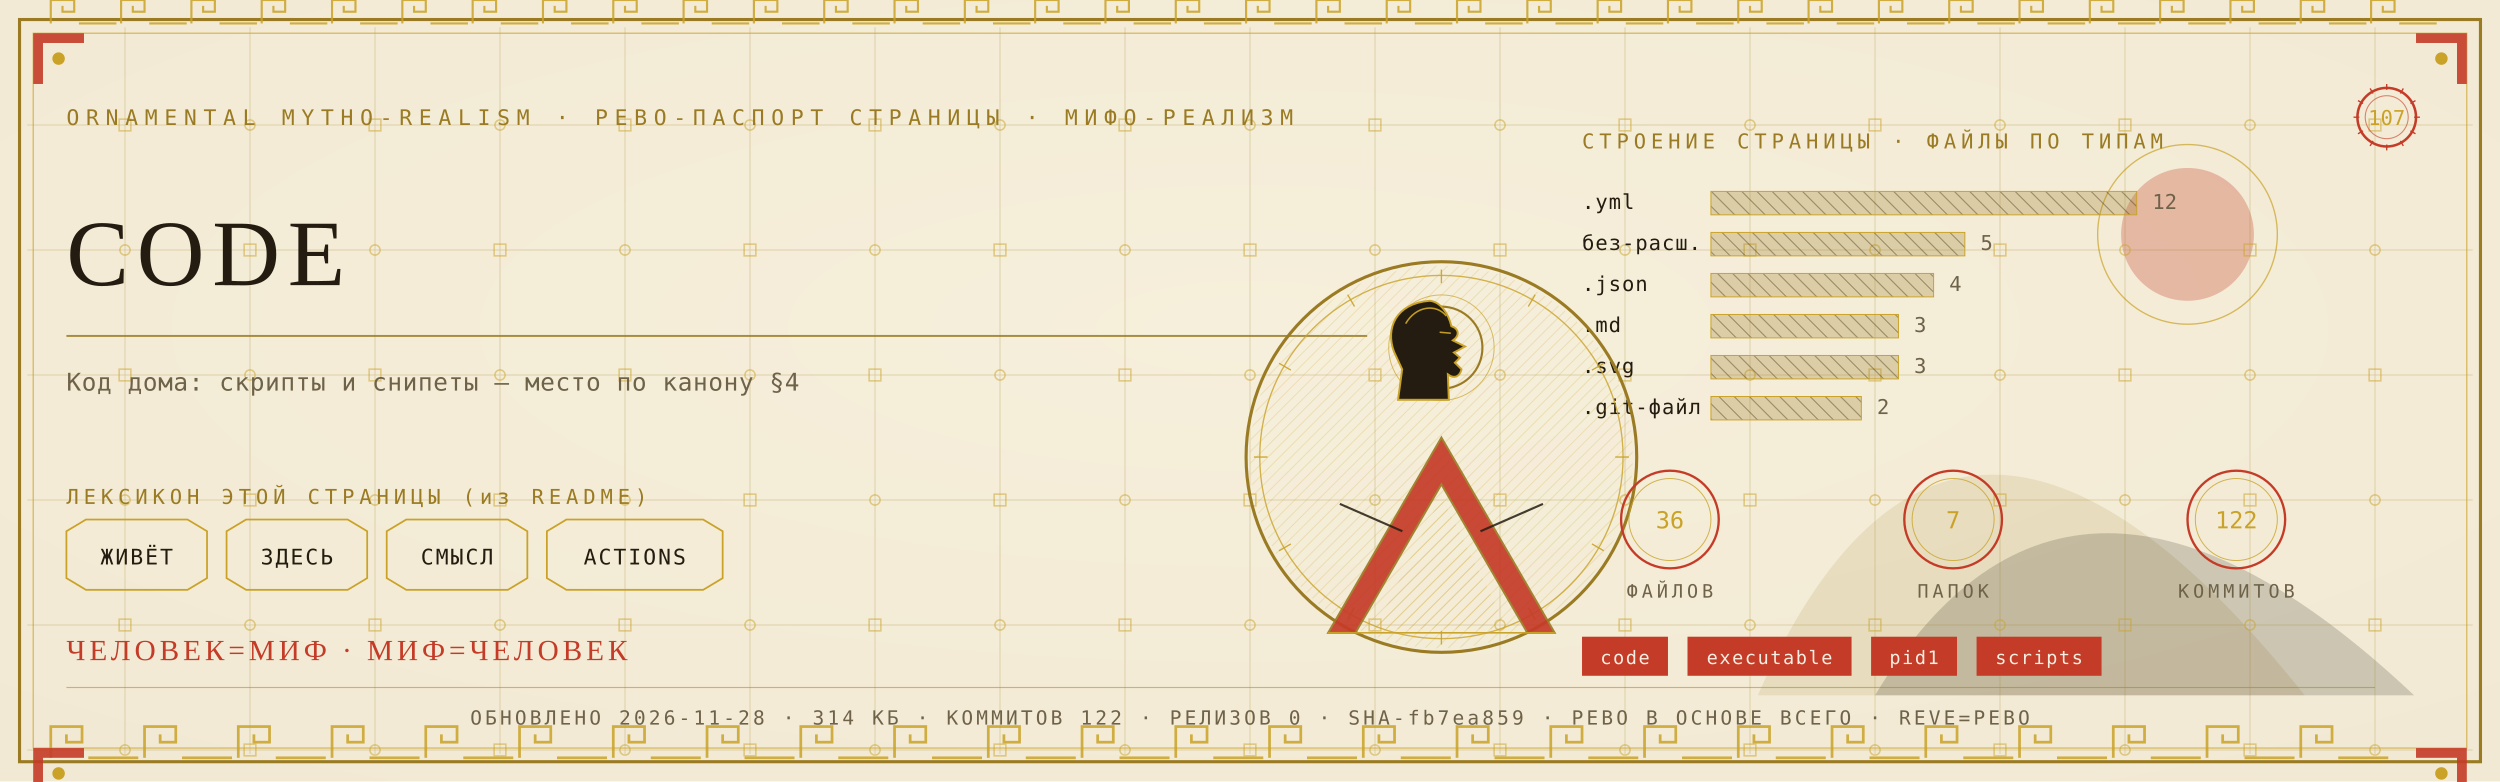
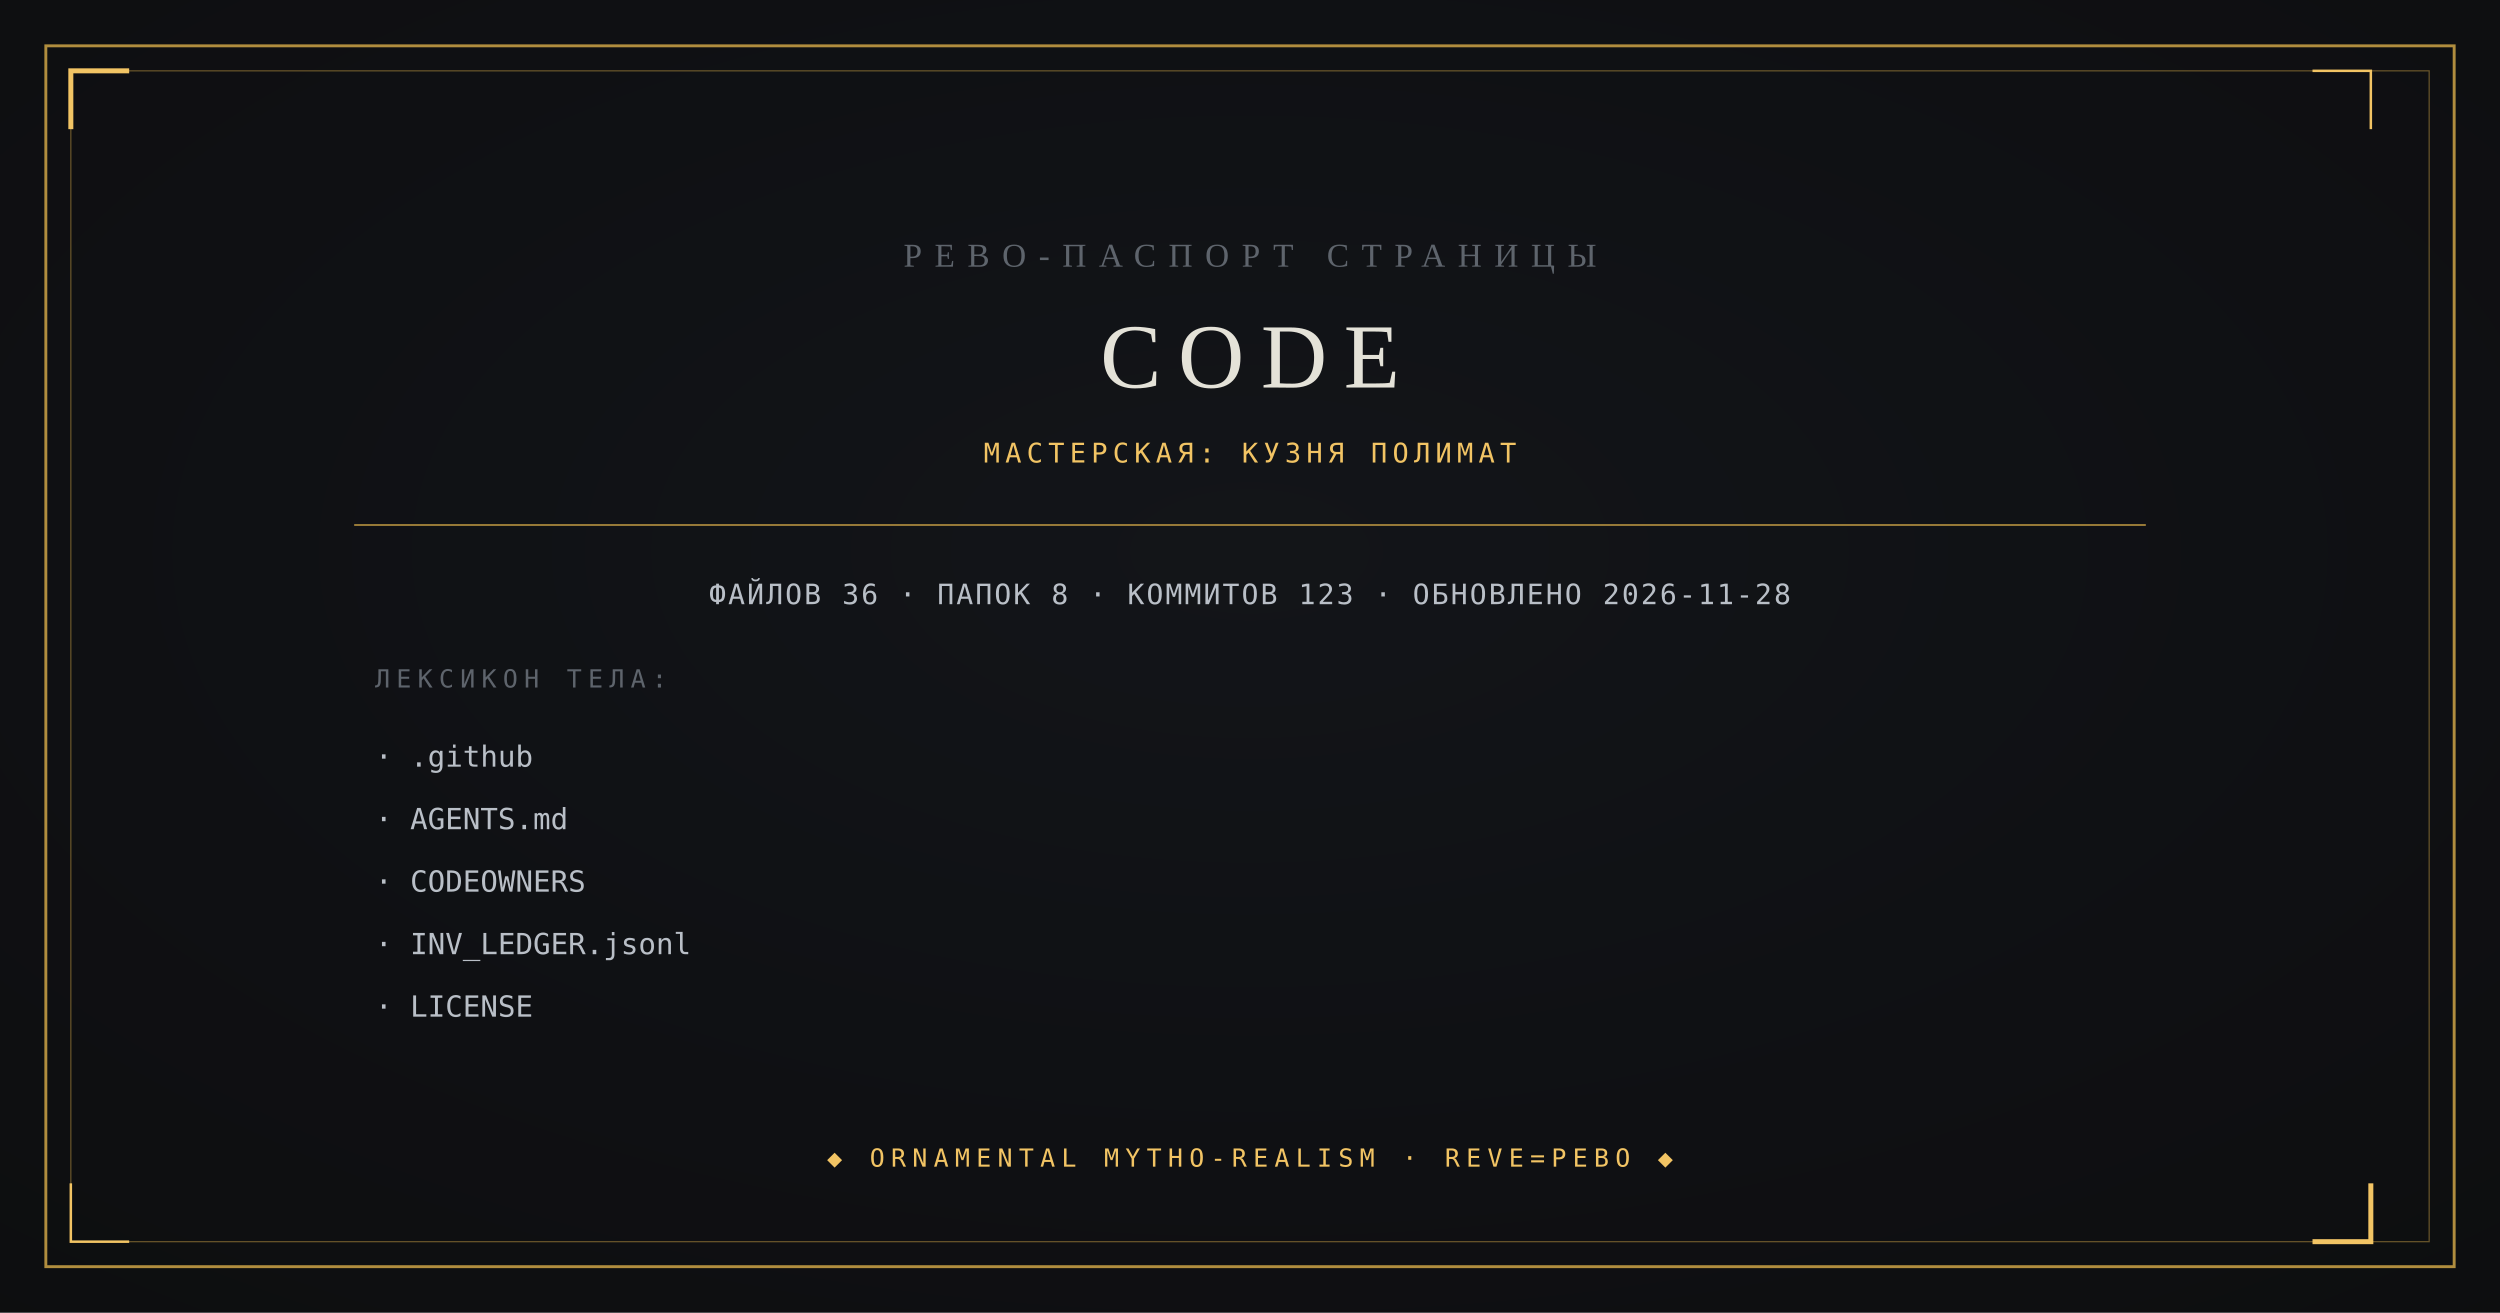
- <svg xmlns="http://www.w3.org/2000/svg" viewBox="0 0 1280 400" width="1280" height="400">
-   <defs>
-     <radialGradient id="rp107" cx="0.5" cy="0.42" r="1.1">
-       <stop offset="0" stop-color="#F6EFDC" />
-       <stop offset="1" stop-color="#EFE6CF" />
-     </radialGradient>
-     <pattern id="hatchm" width="4.2" height="4.2" patternUnits="userSpaceOnUse" patternTransform="rotate(45)">
-       <rect width="4.2" height="4.2" fill="none" />
-       <line x1="0" y1="0" x2="0" y2="4.2" stroke="#C9A227" stroke-width="0.5" />
-     </pattern>
-     <pattern id="hatchv" width="5.5" height="5.5" patternUnits="userSpaceOnUse" patternTransform="rotate(-45)">
-       <rect width="5.5" height="5.5" fill="none" />
-       <line x1="0" y1="0" x2="0" y2="5.5" stroke="#241C10" stroke-width="0.5" />
-     </pattern>
-   </defs>
-   <rect width="1280" height="400" fill="#EFE6CF" />
-   <rect width="1280" height="400" fill="url(#rp107)" opacity="0.94" />
-   <path d="M 900 356 Q 1000 130 1180 356 Z" fill="#9A7B23" opacity="0.14" />
-   <path d="M 960 356 Q 1060 190 1236 356 Z" fill="#241C10" opacity="0.18" />
-   <circle cx="1120" cy="120" r="34" fill="#C43B27" opacity="0.30" />
-   <circle cx="1120" cy="120" r="46" fill="none" stroke="#C9A227" stroke-width="0.7" opacity="0.7" />
-   <g stroke="#9A7B23" stroke-width="0.45" opacity="0.30">
-     <line x1="64" y1="14" x2="64" y2="386" />
-     <line x1="128" y1="14" x2="128" y2="386" />
-     <line x1="192" y1="14" x2="192" y2="386" />
-     <line x1="256" y1="14" x2="256" y2="386" />
-     <line x1="320" y1="14" x2="320" y2="386" />
-     <line x1="384" y1="14" x2="384" y2="386" />
-     <line x1="448" y1="14" x2="448" y2="386" />
-     <line x1="512" y1="14" x2="512" y2="386" />
-     <line x1="576" y1="14" x2="576" y2="386" />
-     <line x1="640" y1="14" x2="640" y2="386" />
-     <line x1="704" y1="14" x2="704" y2="386" />
-     <line x1="768" y1="14" x2="768" y2="386" />
-     <line x1="832" y1="14" x2="832" y2="386" />
-     <line x1="896" y1="14" x2="896" y2="386" />
-     <line x1="960" y1="14" x2="960" y2="386" />
-     <line x1="1024" y1="14" x2="1024" y2="386" />
-     <line x1="1088" y1="14" x2="1088" y2="386" />
-     <line x1="1152" y1="14" x2="1152" y2="386" />
-     <line x1="1216" y1="14" x2="1216" y2="386" />
-     <line x1="14" y1="64" x2="1266" y2="64" />
-     <line x1="14" y1="128" x2="1266" y2="128" />
-     <line x1="14" y1="192" x2="1266" y2="192" />
-     <line x1="14" y1="256" x2="1266" y2="256" />
-     <line x1="14" y1="320" x2="1266" y2="320" />
-     <line x1="14" y1="384" x2="1266" y2="384" />
-   </g>
-   <g fill="none" stroke="#C9A227" stroke-width="0.8" opacity="0.5">
-     <rect x="61" y="61" width="6" height="6" />
-     <circle cx="64" cy="128" r="2.6" />
-     <rect x="61" y="189" width="6" height="6" />
-     <circle cx="64" cy="256" r="2.6" />
-     <rect x="61" y="317" width="6" height="6" />
-     <circle cx="64" cy="384" r="2.6" />
-     <circle cx="128" cy="64" r="2.6" />
-     <rect x="125" y="125" width="6" height="6" />
-     <circle cx="128" cy="192" r="2.6" />
-     <rect x="125" y="253" width="6" height="6" />
-     <circle cx="128" cy="320" r="2.6" />
-     <rect x="125" y="381" width="6" height="6" />
-     <rect x="189" y="61" width="6" height="6" />
-     <circle cx="192" cy="128" r="2.6" />
-     <rect x="189" y="189" width="6" height="6" />
-     <circle cx="192" cy="256" r="2.6" />
-     <rect x="189" y="317" width="6" height="6" />
-     <circle cx="192" cy="384" r="2.6" />
-     <circle cx="256" cy="64" r="2.6" />
-     <rect x="253" y="125" width="6" height="6" />
-     <circle cx="256" cy="192" r="2.6" />
-     <rect x="253" y="253" width="6" height="6" />
-     <circle cx="256" cy="320" r="2.6" />
-     <rect x="253" y="381" width="6" height="6" />
-     <rect x="317" y="61" width="6" height="6" />
-     <circle cx="320" cy="128" r="2.6" />
-     <rect x="317" y="189" width="6" height="6" />
-     <circle cx="320" cy="256" r="2.6" />
-     <rect x="317" y="317" width="6" height="6" />
-     <circle cx="320" cy="384" r="2.6" />
-     <circle cx="384" cy="64" r="2.6" />
-     <rect x="381" y="125" width="6" height="6" />
-     <circle cx="384" cy="192" r="2.6" />
-     <rect x="381" y="253" width="6" height="6" />
-     <circle cx="384" cy="320" r="2.6" />
-     <rect x="381" y="381" width="6" height="6" />
-     <rect x="445" y="61" width="6" height="6" />
-     <circle cx="448" cy="128" r="2.6" />
-     <rect x="445" y="189" width="6" height="6" />
-     <circle cx="448" cy="256" r="2.6" />
-     <rect x="445" y="317" width="6" height="6" />
-     <circle cx="448" cy="384" r="2.6" />
-     <circle cx="512" cy="64" r="2.6" />
-     <rect x="509" y="125" width="6" height="6" />
-     <circle cx="512" cy="192" r="2.6" />
-     <rect x="509" y="253" width="6" height="6" />
-     <circle cx="512" cy="320" r="2.6" />
-     <rect x="509" y="381" width="6" height="6" />
-     <rect x="573" y="61" width="6" height="6" />
-     <circle cx="576" cy="128" r="2.6" />
-     <rect x="573" y="189" width="6" height="6" />
-     <circle cx="576" cy="256" r="2.6" />
-     <rect x="573" y="317" width="6" height="6" />
-     <circle cx="576" cy="384" r="2.6" />
-     <circle cx="640" cy="64" r="2.6" />
-     <rect x="637" y="125" width="6" height="6" />
-     <circle cx="640" cy="192" r="2.6" />
-     <rect x="637" y="253" width="6" height="6" />
-     <circle cx="640" cy="320" r="2.6" />
-     <rect x="637" y="381" width="6" height="6" />
-     <rect x="701" y="61" width="6" height="6" />
-     <circle cx="704" cy="128" r="2.6" />
-     <rect x="701" y="189" width="6" height="6" />
-     <circle cx="704" cy="256" r="2.6" />
-     <rect x="701" y="317" width="6" height="6" />
-     <circle cx="704" cy="384" r="2.6" />
-     <circle cx="768" cy="64" r="2.6" />
-     <rect x="765" y="125" width="6" height="6" />
-     <circle cx="768" cy="192" r="2.6" />
-     <rect x="765" y="253" width="6" height="6" />
-     <circle cx="768" cy="320" r="2.6" />
-     <rect x="765" y="381" width="6" height="6" />
-     <rect x="829" y="61" width="6" height="6" />
-     <circle cx="832" cy="128" r="2.6" />
-     <rect x="829" y="189" width="6" height="6" />
-     <circle cx="832" cy="256" r="2.6" />
-     <rect x="829" y="317" width="6" height="6" />
-     <circle cx="832" cy="384" r="2.6" />
-     <circle cx="896" cy="64" r="2.6" />
-     <rect x="893" y="125" width="6" height="6" />
-     <circle cx="896" cy="192" r="2.6" />
-     <rect x="893" y="253" width="6" height="6" />
-     <circle cx="896" cy="320" r="2.6" />
-     <rect x="893" y="381" width="6" height="6" />
-     <rect x="957" y="61" width="6" height="6" />
-     <circle cx="960" cy="128" r="2.6" />
-     <rect x="957" y="189" width="6" height="6" />
-     <circle cx="960" cy="256" r="2.6" />
-     <rect x="957" y="317" width="6" height="6" />
-     <circle cx="960" cy="384" r="2.6" />
-     <circle cx="1024" cy="64" r="2.6" />
-     <rect x="1021" y="125" width="6" height="6" />
-     <circle cx="1024" cy="192" r="2.6" />
-     <rect x="1021" y="253" width="6" height="6" />
-     <circle cx="1024" cy="320" r="2.6" />
-     <rect x="1021" y="381" width="6" height="6" />
-     <rect x="1085" y="61" width="6" height="6" />
-     <circle cx="1088" cy="128" r="2.6" />
-     <rect x="1085" y="189" width="6" height="6" />
-     <circle cx="1088" cy="256" r="2.6" />
-     <rect x="1085" y="317" width="6" height="6" />
-     <circle cx="1088" cy="384" r="2.6" />
-     <circle cx="1152" cy="64" r="2.6" />
-     <rect x="1149" y="125" width="6" height="6" />
-     <circle cx="1152" cy="192" r="2.6" />
-     <rect x="1149" y="253" width="6" height="6" />
-     <circle cx="1152" cy="320" r="2.6" />
-     <rect x="1149" y="381" width="6" height="6" />
-     <rect x="1213" y="61" width="6" height="6" />
-     <circle cx="1216" cy="128" r="2.6" />
-     <rect x="1213" y="189" width="6" height="6" />
-     <circle cx="1216" cy="256" r="2.6" />
-     <rect x="1213" y="317" width="6" height="6" />
-     <circle cx="1216" cy="384" r="2.6" />
-   </g>
-   <rect x="10" y="10" width="1260" height="380" fill="none" stroke="#9A7B23" stroke-width="1.6" />
-   <rect x="17" y="17" width="1246" height="366" fill="none" stroke="#C9A227" stroke-width="0.6" opacity="0.75" />
-   <g fill="none" stroke="#C9A227" stroke-width="1.4" opacity="0.85">
-     <path d="M 26 388 L 26 372 L 42 372 L 42 380.0 L 34.0 380.0 L 34.0 376.0" />
-     <line x1="45.2" y1="388" x2="70.8" y2="388" />
-     <path d="M 74 388 L 74 372 L 90 372 L 90 380.0 L 82.0 380.0 L 82.0 376.0" />
-     <line x1="93.2" y1="388" x2="118.8" y2="388" />
-     <path d="M 122 388 L 122 372 L 138 372 L 138 380.0 L 130.0 380.0 L 130.0 376.0" />
-     <line x1="141.2" y1="388" x2="166.8" y2="388" />
-     <path d="M 170 388 L 170 372 L 186 372 L 186 380.0 L 178.0 380.0 L 178.0 376.0" />
-     <line x1="189.2" y1="388" x2="214.8" y2="388" />
-     <path d="M 218 388 L 218 372 L 234 372 L 234 380.0 L 226.0 380.0 L 226.0 376.0" />
-     <line x1="237.2" y1="388" x2="262.8" y2="388" />
-     <path d="M 266 388 L 266 372 L 282 372 L 282 380.0 L 274.0 380.0 L 274.0 376.0" />
-     <line x1="285.2" y1="388" x2="310.8" y2="388" />
-     <path d="M 314 388 L 314 372 L 330 372 L 330 380.0 L 322.0 380.0 L 322.0 376.0" />
-     <line x1="333.2" y1="388" x2="358.8" y2="388" />
-     <path d="M 362 388 L 362 372 L 378 372 L 378 380.0 L 370.0 380.0 L 370.0 376.0" />
-     <line x1="381.2" y1="388" x2="406.8" y2="388" />
-     <path d="M 410 388 L 410 372 L 426 372 L 426 380.0 L 418.0 380.0 L 418.0 376.0" />
-     <line x1="429.2" y1="388" x2="454.8" y2="388" />
-     <path d="M 458 388 L 458 372 L 474 372 L 474 380.0 L 466.0 380.0 L 466.0 376.0" />
-     <line x1="477.2" y1="388" x2="502.8" y2="388" />
-     <path d="M 506 388 L 506 372 L 522 372 L 522 380.0 L 514.0 380.0 L 514.0 376.0" />
-     <line x1="525.2" y1="388" x2="550.8" y2="388" />
-     <path d="M 554 388 L 554 372 L 570 372 L 570 380.0 L 562.0 380.0 L 562.0 376.0" />
-     <line x1="573.2" y1="388" x2="598.8" y2="388" />
-     <path d="M 602 388 L 602 372 L 618 372 L 618 380.0 L 610.0 380.0 L 610.0 376.0" />
-     <line x1="621.2" y1="388" x2="646.8" y2="388" />
-     <path d="M 650 388 L 650 372 L 666 372 L 666 380.0 L 658.0 380.0 L 658.0 376.0" />
-     <line x1="669.2" y1="388" x2="694.8" y2="388" />
-     <path d="M 698 388 L 698 372 L 714 372 L 714 380.0 L 706.0 380.0 L 706.0 376.0" />
-     <line x1="717.2" y1="388" x2="742.8" y2="388" />
-     <path d="M 746 388 L 746 372 L 762 372 L 762 380.0 L 754.0 380.0 L 754.0 376.0" />
-     <line x1="765.2" y1="388" x2="790.8" y2="388" />
-     <path d="M 794 388 L 794 372 L 810 372 L 810 380.0 L 802.0 380.0 L 802.0 376.0" />
-     <line x1="813.2" y1="388" x2="838.8" y2="388" />
-     <path d="M 842 388 L 842 372 L 858 372 L 858 380.0 L 850.0 380.0 L 850.0 376.0" />
-     <line x1="861.2" y1="388" x2="886.8" y2="388" />
-     <path d="M 890 388 L 890 372 L 906 372 L 906 380.0 L 898.0 380.0 L 898.0 376.0" />
-     <line x1="909.2" y1="388" x2="934.8" y2="388" />
-     <path d="M 938 388 L 938 372 L 954 372 L 954 380.0 L 946.0 380.0 L 946.0 376.0" />
-     <line x1="957.2" y1="388" x2="982.8" y2="388" />
-     <path d="M 986 388 L 986 372 L 1002 372 L 1002 380.0 L 994.0 380.0 L 994.0 376.0" />
-     <line x1="1005.2" y1="388" x2="1030.8" y2="388" />
-     <path d="M 1034 388 L 1034 372 L 1050 372 L 1050 380.0 L 1042.0 380.0 L 1042.0 376.0" />
-     <line x1="1053.2" y1="388" x2="1078.8" y2="388" />
-     <path d="M 1082 388 L 1082 372 L 1098 372 L 1098 380.0 L 1090.0 380.0 L 1090.0 376.0" />
-     <line x1="1101.2" y1="388" x2="1126.8" y2="388" />
-     <path d="M 1130 388 L 1130 372 L 1146 372 L 1146 380.0 L 1138.0 380.0 L 1138.0 376.0" />
-     <line x1="1149.2" y1="388" x2="1174.8" y2="388" />
-     <path d="M 1178 388 L 1178 372 L 1194 372 L 1194 380.0 L 1186.0 380.0 L 1186.0 376.0" />
-     <line x1="1197.2" y1="388" x2="1222.8" y2="388" />
-   </g>
-   <g fill="none" stroke="#C9A227" stroke-width="1.1" opacity="0.85">
-     <path d="M 26 12 L 26 0 L 38 0 L 38 6.0 L 32.0 6.0 L 32.0 3.0" />
-     <line x1="40.4" y1="12" x2="59.6" y2="12" />
-     <path d="M 62 12 L 62 0 L 74 0 L 74 6.0 L 68.0 6.0 L 68.0 3.0" />
-     <line x1="76.4" y1="12" x2="95.6" y2="12" />
-     <path d="M 98 12 L 98 0 L 110 0 L 110 6.0 L 104.0 6.0 L 104.0 3.0" />
-     <line x1="112.4" y1="12" x2="131.6" y2="12" />
-     <path d="M 134 12 L 134 0 L 146 0 L 146 6.0 L 140.0 6.0 L 140.0 3.0" />
-     <line x1="148.4" y1="12" x2="167.6" y2="12" />
-     <path d="M 170 12 L 170 0 L 182 0 L 182 6.0 L 176.0 6.0 L 176.0 3.0" />
-     <line x1="184.4" y1="12" x2="203.6" y2="12" />
-     <path d="M 206 12 L 206 0 L 218 0 L 218 6.0 L 212.0 6.0 L 212.0 3.0" />
-     <line x1="220.4" y1="12" x2="239.6" y2="12" />
-     <path d="M 242 12 L 242 0 L 254 0 L 254 6.0 L 248.0 6.0 L 248.0 3.0" />
-     <line x1="256.4" y1="12" x2="275.6" y2="12" />
-     <path d="M 278 12 L 278 0 L 290 0 L 290 6.0 L 284.0 6.0 L 284.0 3.0" />
-     <line x1="292.4" y1="12" x2="311.6" y2="12" />
-     <path d="M 314 12 L 314 0 L 326 0 L 326 6.0 L 320.0 6.0 L 320.0 3.0" />
-     <line x1="328.4" y1="12" x2="347.6" y2="12" />
-     <path d="M 350 12 L 350 0 L 362 0 L 362 6.0 L 356.0 6.0 L 356.0 3.0" />
-     <line x1="364.4" y1="12" x2="383.6" y2="12" />
-     <path d="M 386 12 L 386 0 L 398 0 L 398 6.0 L 392.0 6.0 L 392.0 3.0" />
-     <line x1="400.4" y1="12" x2="419.6" y2="12" />
-     <path d="M 422 12 L 422 0 L 434 0 L 434 6.0 L 428.0 6.0 L 428.0 3.0" />
-     <line x1="436.4" y1="12" x2="455.6" y2="12" />
-     <path d="M 458 12 L 458 0 L 470 0 L 470 6.0 L 464.0 6.0 L 464.0 3.0" />
-     <line x1="472.4" y1="12" x2="491.6" y2="12" />
-     <path d="M 494 12 L 494 0 L 506 0 L 506 6.0 L 500.0 6.0 L 500.0 3.0" />
-     <line x1="508.4" y1="12" x2="527.6" y2="12" />
-     <path d="M 530 12 L 530 0 L 542 0 L 542 6.0 L 536.0 6.0 L 536.0 3.0" />
-     <line x1="544.4" y1="12" x2="563.6" y2="12" />
-     <path d="M 566 12 L 566 0 L 578 0 L 578 6.0 L 572.0 6.0 L 572.0 3.0" />
-     <line x1="580.4" y1="12" x2="599.6" y2="12" />
-     <path d="M 602 12 L 602 0 L 614 0 L 614 6.0 L 608.0 6.0 L 608.0 3.0" />
-     <line x1="616.4" y1="12" x2="635.6" y2="12" />
-     <path d="M 638 12 L 638 0 L 650 0 L 650 6.0 L 644.0 6.0 L 644.0 3.0" />
-     <line x1="652.4" y1="12" x2="671.6" y2="12" />
-     <path d="M 674 12 L 674 0 L 686 0 L 686 6.0 L 680.0 6.0 L 680.0 3.0" />
-     <line x1="688.4" y1="12" x2="707.6" y2="12" />
-     <path d="M 710 12 L 710 0 L 722 0 L 722 6.0 L 716.0 6.0 L 716.0 3.0" />
-     <line x1="724.4" y1="12" x2="743.6" y2="12" />
-     <path d="M 746 12 L 746 0 L 758 0 L 758 6.0 L 752.0 6.0 L 752.0 3.0" />
-     <line x1="760.4" y1="12" x2="779.6" y2="12" />
-     <path d="M 782 12 L 782 0 L 794 0 L 794 6.0 L 788.0 6.0 L 788.0 3.0" />
-     <line x1="796.4" y1="12" x2="815.6" y2="12" />
-     <path d="M 818 12 L 818 0 L 830 0 L 830 6.0 L 824.0 6.0 L 824.0 3.0" />
-     <line x1="832.4" y1="12" x2="851.6" y2="12" />
-     <path d="M 854 12 L 854 0 L 866 0 L 866 6.0 L 860.0 6.0 L 860.0 3.0" />
-     <line x1="868.4" y1="12" x2="887.6" y2="12" />
-     <path d="M 890 12 L 890 0 L 902 0 L 902 6.0 L 896.0 6.0 L 896.0 3.0" />
-     <line x1="904.4" y1="12" x2="923.6" y2="12" />
-     <path d="M 926 12 L 926 0 L 938 0 L 938 6.0 L 932.0 6.0 L 932.0 3.0" />
-     <line x1="940.4" y1="12" x2="959.6" y2="12" />
-     <path d="M 962 12 L 962 0 L 974 0 L 974 6.0 L 968.0 6.0 L 968.0 3.0" />
-     <line x1="976.4" y1="12" x2="995.6" y2="12" />
-     <path d="M 998 12 L 998 0 L 1010 0 L 1010 6.0 L 1004.0 6.0 L 1004.0 3.0" />
-     <line x1="1012.4" y1="12" x2="1031.6" y2="12" />
-     <path d="M 1034 12 L 1034 0 L 1046 0 L 1046 6.0 L 1040.0 6.0 L 1040.0 3.0" />
-     <line x1="1048.4" y1="12" x2="1067.6" y2="12" />
-     <path d="M 1070 12 L 1070 0 L 1082 0 L 1082 6.0 L 1076.0 6.0 L 1076.0 3.0" />
-     <line x1="1084.4" y1="12" x2="1103.6" y2="12" />
-     <path d="M 1106 12 L 1106 0 L 1118 0 L 1118 6.0 L 1112.0 6.0 L 1112.0 3.0" />
-     <line x1="1120.4" y1="12" x2="1139.6" y2="12" />
-     <path d="M 1142 12 L 1142 0 L 1154 0 L 1154 6.0 L 1148.0 6.0 L 1148.0 3.0" />
-     <line x1="1156.4" y1="12" x2="1175.6" y2="12" />
-     <path d="M 1178 12 L 1178 0 L 1190 0 L 1190 6.0 L 1184.0 6.0 L 1184.0 3.0" />
-     <line x1="1192.4" y1="12" x2="1211.6" y2="12" />
-     <path d="M 1214 12 L 1214 0 L 1226 0 L 1226 6.0 L 1220.0 6.0 L 1220.0 3.0" />
-     <line x1="1228.4" y1="12" x2="1247.6" y2="12" />
-   </g>
-   <g transform="translate(17,17) scale(1,1)">
-     <path d="M 0 0 L 26 0 L 26 5 L 5 5 L 5 26 L 0 26 Z" fill="#C43B27" opacity="0.9" />
-     <circle cx="13" cy="13" r="3.2" fill="#C9A227" />
-   </g>
-   <g transform="translate(1263,17) scale(-1,1)">
-     <path d="M 0 0 L 26 0 L 26 5 L 5 5 L 5 26 L 0 26 Z" fill="#C43B27" opacity="0.9" />
-     <circle cx="13" cy="13" r="3.2" fill="#C9A227" />
-   </g>
-   <g transform="translate(17,383) scale(1,1)">
-     <path d="M 0 0 L 26 0 L 26 5 L 5 5 L 5 26 L 0 26 Z" fill="#C43B27" opacity="0.9" />
-     <circle cx="13" cy="13" r="3.2" fill="#C9A227" />
-   </g>
-   <g transform="translate(1263,383) scale(-1,1)">
-     <path d="M 0 0 L 26 0 L 26 5 L 5 5 L 5 26 L 0 26 Z" fill="#C43B27" opacity="0.9" />
-     <circle cx="13" cy="13" r="3.2" fill="#C9A227" />
-   </g>
-   <text x="34" y="64" font-family="'Cascadia Mono', ui-monospace, Consolas, monospace" font-size="11" fill="#9A7B23" letter-spacing="3.4">ORNAMENTAL MYTHO-REALISM · РЕВО-ПАСПОРТ СТРАНИЦЫ · МИФО-РЕАЛИЗМ</text>
-   <g transform="translate(1222,60)">
-     <circle r="15" fill="none" stroke="#C43B27" stroke-width="1.3" />
-     <circle r="11" fill="none" stroke="#C43B27" stroke-width="0.55" opacity="0.6" />
-     <text y="4" text-anchor="middle" font-family="'Cascadia Mono', ui-monospace, Consolas, monospace" font-size="10.5" fill="#C9A227">107</text>
-     <g stroke="#C43B27" stroke-width="0.7">
-       <line x1="0" y1="-17" x2="0" y2="-14" transform="rotate(0)" />
-       <line x1="0" y1="-17" x2="0" y2="-14" transform="rotate(30)" />
-       <line x1="0" y1="-17" x2="0" y2="-14" transform="rotate(60)" />
-       <line x1="0" y1="-17" x2="0" y2="-14" transform="rotate(90)" />
-       <line x1="0" y1="-17" x2="0" y2="-14" transform="rotate(120)" />
-       <line x1="0" y1="-17" x2="0" y2="-14" transform="rotate(150)" />
-       <line x1="0" y1="-17" x2="0" y2="-14" transform="rotate(180)" />
-       <line x1="0" y1="-17" x2="0" y2="-14" transform="rotate(210)" />
-       <line x1="0" y1="-17" x2="0" y2="-14" transform="rotate(240)" />
-       <line x1="0" y1="-17" x2="0" y2="-14" transform="rotate(270)" />
-       <line x1="0" y1="-17" x2="0" y2="-14" transform="rotate(300)" />
-       <line x1="0" y1="-17" x2="0" y2="-14" transform="rotate(330)" />
-     </g>
-   </g>
-   <text x="34" y="146" font-family="Georgia, 'Times New Roman', serif" font-size="48.0" fill="#241C10" letter-spacing="4">CODE</text>
-   <line x1="34" y1="172" x2="700" y2="172" stroke="#9A7B23" stroke-width="1" opacity="0.85" />
-   <text x="34" y="200" font-family="'Cascadia Mono', ui-monospace, Consolas, monospace" font-size="12.5" fill="#6E6249" letter-spacing="0.3">Код дома: скрипты и снипеты — место по канону §4</text>
-   <text x="34" y="258" font-family="'Cascadia Mono', ui-monospace, Consolas, monospace" font-size="10.5" fill="#9A7B23" letter-spacing="2.5">ЛЕКСИКОН ЭТОЙ СТРАНИЦЫ (из README)</text>
-   <path d="M 34 272 L 44 266 L 96 266 L 106 272 L 106 296 L 96 302 L 44 302 L 34 296 Z" fill="none" stroke="#C9A227" stroke-width="0.9" />
-   <text x="70" y="289" text-anchor="middle" font-family="'Cascadia Mono', ui-monospace, Consolas, monospace" font-size="11" fill="#241C10" letter-spacing="1">ЖИВЁТ</text>
-   <path d="M 116 272 L 126 266 L 178 266 L 188 272 L 188 296 L 178 302 L 126 302 L 116 296 Z" fill="none" stroke="#C9A227" stroke-width="0.9" />
-   <text x="152" y="289" text-anchor="middle" font-family="'Cascadia Mono', ui-monospace, Consolas, monospace" font-size="11" fill="#241C10" letter-spacing="1">ЗДЕСЬ</text>
-   <path d="M 198 272 L 208 266 L 260 266 L 270 272 L 270 296 L 260 302 L 208 302 L 198 296 Z" fill="none" stroke="#C9A227" stroke-width="0.9" />
-   <text x="234" y="289" text-anchor="middle" font-family="'Cascadia Mono', ui-monospace, Consolas, monospace" font-size="11" fill="#241C10" letter-spacing="1">СМЫСЛ</text>
-   <path d="M 280 272 L 290 266 L 360 266 L 370 272 L 370 296 L 360 302 L 290 302 L 280 296 Z" fill="none" stroke="#C9A227" stroke-width="0.9" />
-   <text x="325" y="289" text-anchor="middle" font-family="'Cascadia Mono', ui-monospace, Consolas, monospace" font-size="11" fill="#241C10" letter-spacing="1">ACTIONS</text>
-   <text x="810" y="76" font-family="'Cascadia Mono', ui-monospace, Consolas, monospace" font-size="10.5" fill="#9A7B23" letter-spacing="2.5">СТРОЕНИЕ СТРАНИЦЫ · ФАЙЛЫ ПО ТИПАМ</text>
-   <text x="810" y="107" font-family="'Cascadia Mono', ui-monospace, Consolas, monospace" font-size="10.5" fill="#241C10" letter-spacing="0.5">.yml</text>
-   <rect x="876" y="98" width="218" height="12" fill="url(#hatchv)" opacity="0.9" />
-   <rect x="876" y="98" width="218" height="12" fill="#9A7B23" opacity="0.28" />
-   <rect x="876" y="98" width="218" height="12" fill="none" stroke="#C9A227" stroke-width="0.5" />
-   <text x="1102" y="107" font-family="'Cascadia Mono', ui-monospace, Consolas, monospace" font-size="10.5" fill="#6E6249">12</text>
-   <text x="810" y="128" font-family="'Cascadia Mono', ui-monospace, Consolas, monospace" font-size="10.5" fill="#241C10" letter-spacing="0.5">без-расш.</text>
-   <rect x="876" y="119" width="130" height="12" fill="url(#hatchv)" opacity="0.9" />
-   <rect x="876" y="119" width="130" height="12" fill="#9A7B23" opacity="0.28" />
-   <rect x="876" y="119" width="130" height="12" fill="none" stroke="#C9A227" stroke-width="0.5" />
-   <text x="1014" y="128" font-family="'Cascadia Mono', ui-monospace, Consolas, monospace" font-size="10.5" fill="#6E6249">5</text>
-   <text x="810" y="149" font-family="'Cascadia Mono', ui-monospace, Consolas, monospace" font-size="10.5" fill="#241C10" letter-spacing="0.5">.json</text>
-   <rect x="876" y="140" width="114" height="12" fill="url(#hatchv)" opacity="0.9" />
-   <rect x="876" y="140" width="114" height="12" fill="#9A7B23" opacity="0.28" />
-   <rect x="876" y="140" width="114" height="12" fill="none" stroke="#C9A227" stroke-width="0.5" />
-   <text x="998" y="149" font-family="'Cascadia Mono', ui-monospace, Consolas, monospace" font-size="10.5" fill="#6E6249">4</text>
-   <text x="810" y="170" font-family="'Cascadia Mono', ui-monospace, Consolas, monospace" font-size="10.5" fill="#241C10" letter-spacing="0.5">.md</text>
-   <rect x="876" y="161" width="96" height="12" fill="url(#hatchv)" opacity="0.9" />
-   <rect x="876" y="161" width="96" height="12" fill="#9A7B23" opacity="0.28" />
-   <rect x="876" y="161" width="96" height="12" fill="none" stroke="#C9A227" stroke-width="0.5" />
-   <text x="980" y="170" font-family="'Cascadia Mono', ui-monospace, Consolas, monospace" font-size="10.5" fill="#6E6249">3</text>
-   <text x="810" y="191" font-family="'Cascadia Mono', ui-monospace, Consolas, monospace" font-size="10.5" fill="#241C10" letter-spacing="0.5">.svg</text>
-   <rect x="876" y="182" width="96" height="12" fill="url(#hatchv)" opacity="0.9" />
-   <rect x="876" y="182" width="96" height="12" fill="#9A7B23" opacity="0.28" />
-   <rect x="876" y="182" width="96" height="12" fill="none" stroke="#C9A227" stroke-width="0.5" />
-   <text x="980" y="191" font-family="'Cascadia Mono', ui-monospace, Consolas, monospace" font-size="10.5" fill="#6E6249">3</text>
-   <text x="810" y="212" font-family="'Cascadia Mono', ui-monospace, Consolas, monospace" font-size="10.5" fill="#241C10" letter-spacing="0.5">.git-файл</text>
-   <rect x="876" y="203" width="77" height="12" fill="url(#hatchv)" opacity="0.9" />
-   <rect x="876" y="203" width="77" height="12" fill="#9A7B23" opacity="0.28" />
-   <rect x="876" y="203" width="77" height="12" fill="none" stroke="#C9A227" stroke-width="0.5" />
-   <text x="961" y="212" font-family="'Cascadia Mono', ui-monospace, Consolas, monospace" font-size="10.5" fill="#6E6249">2</text>
-   <g transform="translate(738,234)">
-     <circle r="100" fill="none" stroke="#9A7B23" stroke-width="1.6" />
-     <circle r="93" fill="none" stroke="#C9A227" stroke-width="0.7" opacity="0.8" />
-     <circle r="98" fill="url(#hatchm)" opacity="0.4" />
-     <g stroke="#C9A227" stroke-width="0.7" opacity="0.9">
-       <line x1="0" y1="-96" x2="0" y2="-89" transform="rotate(0)" />
-       <line x1="0" y1="-96" x2="0" y2="-89" transform="rotate(30)" />
-       <line x1="0" y1="-96" x2="0" y2="-89" transform="rotate(60)" />
-       <line x1="0" y1="-96" x2="0" y2="-89" transform="rotate(90)" />
-       <line x1="0" y1="-96" x2="0" y2="-89" transform="rotate(120)" />
-       <line x1="0" y1="-96" x2="0" y2="-89" transform="rotate(150)" />
-       <line x1="0" y1="-96" x2="0" y2="-89" transform="rotate(180)" />
-       <line x1="0" y1="-96" x2="0" y2="-89" transform="rotate(210)" />
-       <line x1="0" y1="-96" x2="0" y2="-89" transform="rotate(240)" />
-       <line x1="0" y1="-96" x2="0" y2="-89" transform="rotate(270)" />
-       <line x1="0" y1="-96" x2="0" y2="-89" transform="rotate(300)" />
-       <line x1="0" y1="-96" x2="0" y2="-89" transform="rotate(330)" />
-     </g>
-     <circle cy="-56" r="21" fill="none" stroke="#9A7B23" stroke-width="1.1" />
-     <circle cy="-56" r="27" fill="none" stroke="#C9A227" stroke-width="0.5" opacity="0.7" />
-     <path d="M -6.0 -80.0 C -23.5 -78.7 -28.7 -65.7 -24.3 -54.0 L -20.1 -44.9 L -22.2 -29.3 L 3.8 -29.3 L 3.3 -42.3 C 6.9 -39.7 9.5 -41.5 10.3 -44.9 L 6.9 -48.3 L 9.5 -50.9 L 6.4 -53.5 L 12.1 -56.6 L 5.9 -59.7 C 9.5 -62.3 9.0 -65.7 5.1 -67.0 C 3.8 -72.7 -0.1 -79.5 -6.0 -80.0 Z" fill="#241C10" stroke="#C9A227" stroke-width="1.0" />
-     <g fill="none" stroke="#C9A227" stroke-width="0.8" opacity="0.95">
-       <path d="M -18.3 -68.3 C -13.1 -77.4 -2.7 -78.7 2.5 -72.2" />
-       <path d="M -0.9 -63.9 L 4.8 -63.4" />
-     </g>
-     <path d="M -58.0 90.0 L 0 -10.0 L 58.0 90.0 L 44.0 90.0 L 0 14.0 L -44.0 90.0 Z" fill="#C43B27" opacity="0.92" stroke="#9A7B23" stroke-width="1.0" />
-     <path d="M -34.0 88.0 L 0 20.0 L 34.0 88.0" fill="url(#hatchm)" opacity="0.5" stroke="none" />
-     <path d="M -58.0 90.0 L 58.0 90.0" fill="none" stroke="#C9A227" stroke-width="0.8" />
-     <path d="M -52.0 24.0 L -20.0 38.0" fill="none" stroke="#241C10" stroke-width="1.1" opacity="0.85" />
-     <path d="M 52.0 24.0 L 20.0 38.0" fill="none" stroke="#241C10" stroke-width="1.1" opacity="0.85" />
-   </g>
-   <g transform="translate(855,266)">
-     <circle r="25" fill="none" stroke="#C43B27" stroke-width="1.2" />
-     <circle r="21" fill="none" stroke="#C9A227" stroke-width="0.5" opacity="0.8" />
-     <text y="4.5" text-anchor="middle" font-family="'Cascadia Mono', ui-monospace, Consolas, monospace" font-size="12" fill="#C9A227">36</text>
-     <text y="40" text-anchor="middle" font-family="'Cascadia Mono', ui-monospace, Consolas, monospace" font-size="9.5" fill="#6E6249" letter-spacing="2">ФАЙЛОВ</text>
-   </g>
-   <g transform="translate(1000,266)">
-     <circle r="25" fill="none" stroke="#C43B27" stroke-width="1.2" />
-     <circle r="21" fill="none" stroke="#C9A227" stroke-width="0.5" opacity="0.8" />
-     <text y="4.5" text-anchor="middle" font-family="'Cascadia Mono', ui-monospace, Consolas, monospace" font-size="12" fill="#C9A227">7</text>
-     <text y="40" text-anchor="middle" font-family="'Cascadia Mono', ui-monospace, Consolas, monospace" font-size="9.5" fill="#6E6249" letter-spacing="2">ПАПОК</text>
-   </g>
-   <g transform="translate(1145,266)">
-     <circle r="25" fill="none" stroke="#C43B27" stroke-width="1.2" />
-     <circle r="21" fill="none" stroke="#C9A227" stroke-width="0.5" opacity="0.8" />
-     <text y="4.5" text-anchor="middle" font-family="'Cascadia Mono', ui-monospace, Consolas, monospace" font-size="12" fill="#C9A227">122</text>
-     <text y="40" text-anchor="middle" font-family="'Cascadia Mono', ui-monospace, Consolas, monospace" font-size="9.5" fill="#6E6249" letter-spacing="2">КОММИТОВ</text>
-   </g>
-   <rect x="810" y="326" rx="0" width="44" height="20" fill="#C43B27" />
-   <text x="832" y="340" text-anchor="middle" font-family="'Cascadia Mono', ui-monospace, Consolas, monospace" font-size="9.5" fill="#F5EFE2" letter-spacing="0.8">code</text>
-   <rect x="864" y="326" rx="0" width="84" height="20" fill="#C43B27" />
-   <text x="906" y="340" text-anchor="middle" font-family="'Cascadia Mono', ui-monospace, Consolas, monospace" font-size="9.5" fill="#F5EFE2" letter-spacing="0.8">executable</text>
-   <rect x="958" y="326" rx="0" width="44" height="20" fill="#C43B27" />
-   <text x="980" y="340" text-anchor="middle" font-family="'Cascadia Mono', ui-monospace, Consolas, monospace" font-size="9.5" fill="#F5EFE2" letter-spacing="0.8">pid1</text>
-   <rect x="1012" y="326" rx="0" width="64" height="20" fill="#C43B27" />
-   <text x="1044" y="340" text-anchor="middle" font-family="'Cascadia Mono', ui-monospace, Consolas, monospace" font-size="9.5" fill="#F5EFE2" letter-spacing="0.8">scripts</text>
-   <text x="34" y="338" font-family="Georgia, 'Times New Roman', serif" font-size="15" fill="#C43B27" letter-spacing="2">ЧЕЛОВЕК=МИФ · МИФ=ЧЕЛОВЕК</text>
-   <line x1="34" y1="352" x2="1216" y2="352" stroke="#9A7B23" stroke-width="0.6" opacity="0.5" />
-   <text x="640" y="371" text-anchor="middle" font-family="'Cascadia Mono', ui-monospace, Consolas, monospace" font-size="10" fill="#6E6249" letter-spacing="1.6">ОБНОВЛЕНО 2026-11-28 · 314 КБ · КОММИТОВ 122 · РЕЛИЗОВ 0 · SHA-fb7ea859 · РЕВО В ОСНОВЕ ВСЕГО · REVE=РЕВО</text>
+ <svg xmlns="http://www.w3.org/2000/svg" viewBox="0 0 1200 630" width="1200" height="630">
+   <rect width="1200" height="630" fill="#0B0C0E" />
+   <radialGradient id="v" cx="0.5" cy="0.42" r="0.95">
+     <stop offset="0" stop-color="#14161A" />
+     <stop offset="1" stop-color="#0B0C0E" />
+   </radialGradient>
+   <rect width="1200" height="630" fill="url(#v)" opacity="0.9" />
+   <rect x="22" y="22" width="1156" height="586" fill="none" stroke="#B08D3E" stroke-width="1.4" />
+   <rect x="34" y="34" width="1132" height="562" fill="none" stroke="#B08D3E" stroke-width="0.6" opacity="0.55" />
+   <path d="M 34 62 L 34 34 L 62 34" fill="none" stroke="#F2C464" stroke-width="2.4" />
+   <path d="M 1138 568 L 1138 596 L 1110 596" fill="none" stroke="#F2C464" stroke-width="2.4" />
+   <path d="M 1138 62 L 1138 34 L 1110 34" fill="none" stroke="#F2C464" stroke-width="1.2" />
+   <path d="M 62 596 L 34 596 L 34 568" fill="none" stroke="#F2C464" stroke-width="1.2" />
+   <text x="600" y="128" text-anchor="middle" font-family="Georgia, 'Times New Roman', serif" font-size="16" fill="#5E646C" letter-spacing="6">РЕВО-ПАСПОРТ СТРАНИЦЫ</text>
+   <text x="600" y="186" text-anchor="middle" font-family="Georgia, 'Times New Roman', serif" font-size="44" fill="#E4E2D8" letter-spacing="8">CODE</text>
+   <text x="600" y="222" text-anchor="middle" font-family="ui-monospace, Consolas, monospace" font-size="13" fill="#F2C464" letter-spacing="2.5">МАСТЕРСКАЯ: КУЗНЯ ПОЛИМАТ</text>
+   <line x1="170" y1="252" x2="1030" y2="252" stroke="#B08D3E" stroke-width="0.8" />
+   <text x="600" y="290" text-anchor="middle" font-family="ui-monospace, Consolas, monospace" font-size="13.5" fill="#B9BFC7" letter-spacing="1">ФАЙЛОВ 36 · ПАПОК 8 · КОММИТОВ 123 · ОБНОВЛЕНО 2026-11-28</text>
+   <text x="180" y="330" font-family="ui-monospace, Consolas, monospace" font-size="12" fill="#5E646C" letter-spacing="3">ЛЕКСИКОН ТЕЛА:</text>
+   <text x="180" y="368" font-family="ui-monospace, Consolas, monospace" font-size="14" fill="#B9BFC7">· .github</text>
+   <text x="180" y="398" font-family="ui-monospace, Consolas, monospace" font-size="14" fill="#B9BFC7">· AGENTS.md</text>
+   <text x="180" y="428" font-family="ui-monospace, Consolas, monospace" font-size="14" fill="#B9BFC7">· CODEOWNERS</text>
+   <text x="180" y="458" font-family="ui-monospace, Consolas, monospace" font-size="14" fill="#B9BFC7">· INV_LEDGER.jsonl</text>
+   <text x="180" y="488" font-family="ui-monospace, Consolas, monospace" font-size="14" fill="#B9BFC7">· LICENSE</text>
+   <text x="600" y="560" text-anchor="middle" font-family="ui-monospace, Consolas, monospace" font-size="12" fill="#F2C464" letter-spacing="3">◆ ORNAMENTAL MYTHO-REALISM · REVE=РЕВО ◆</text>
</svg>
